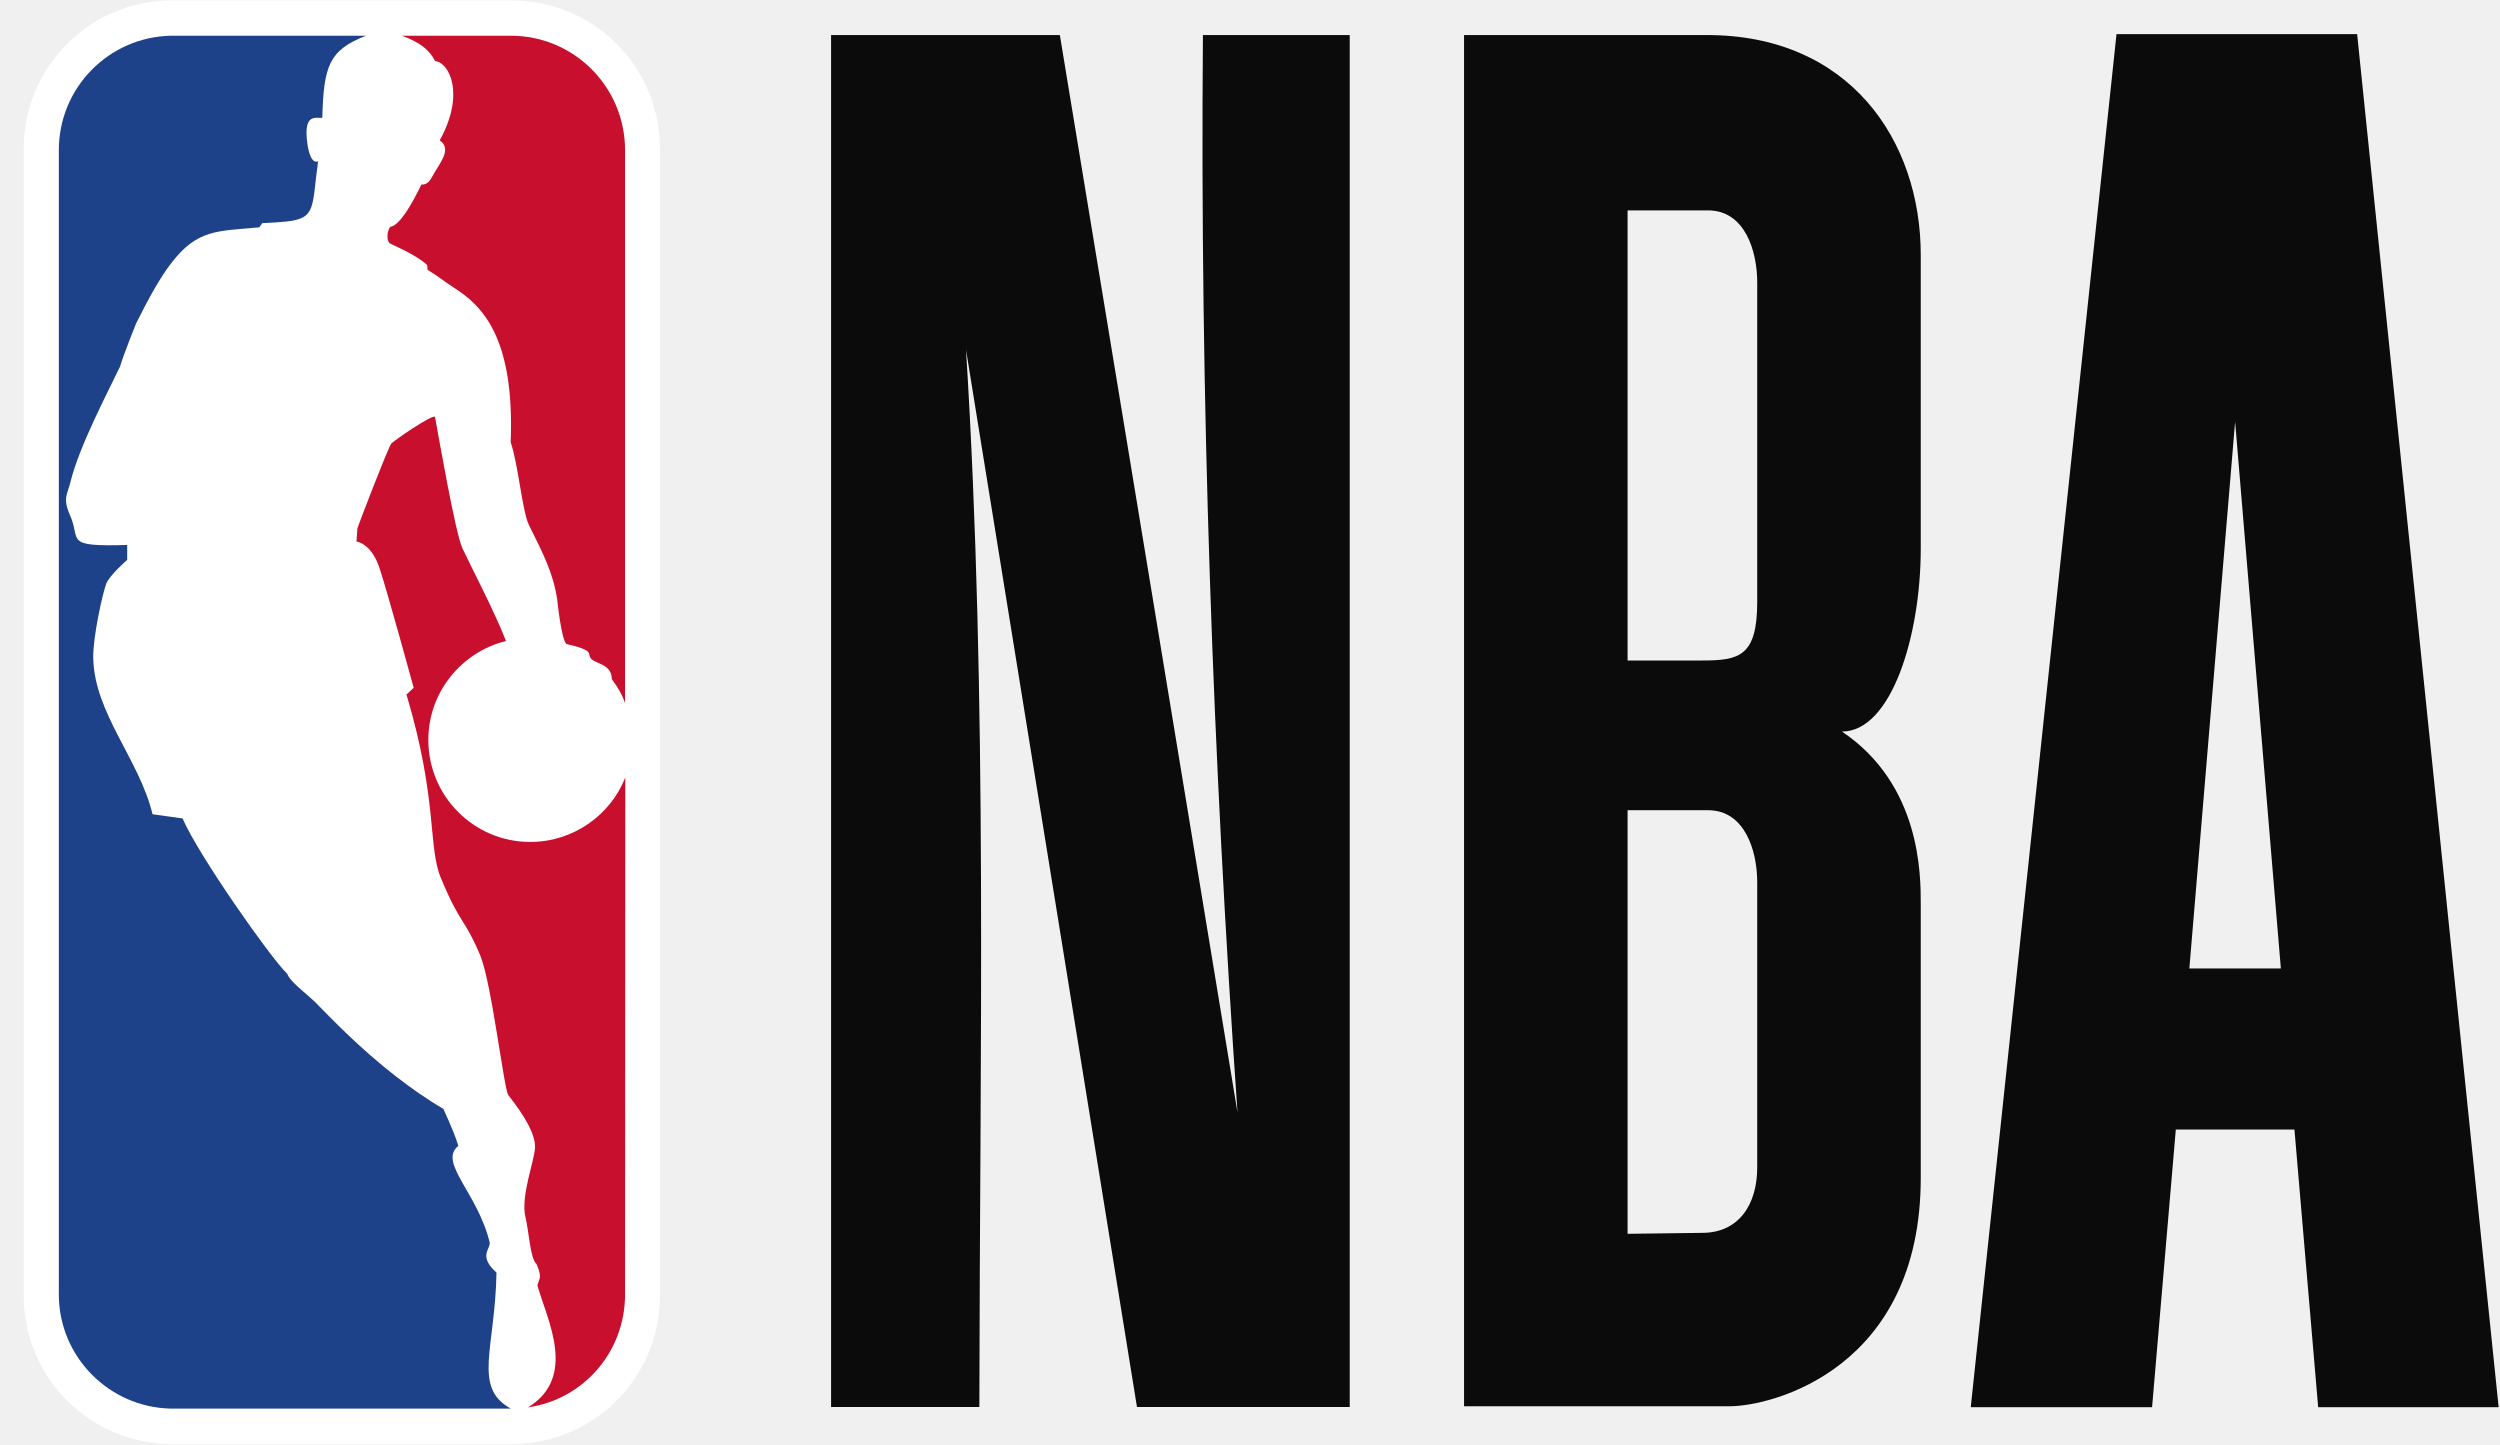
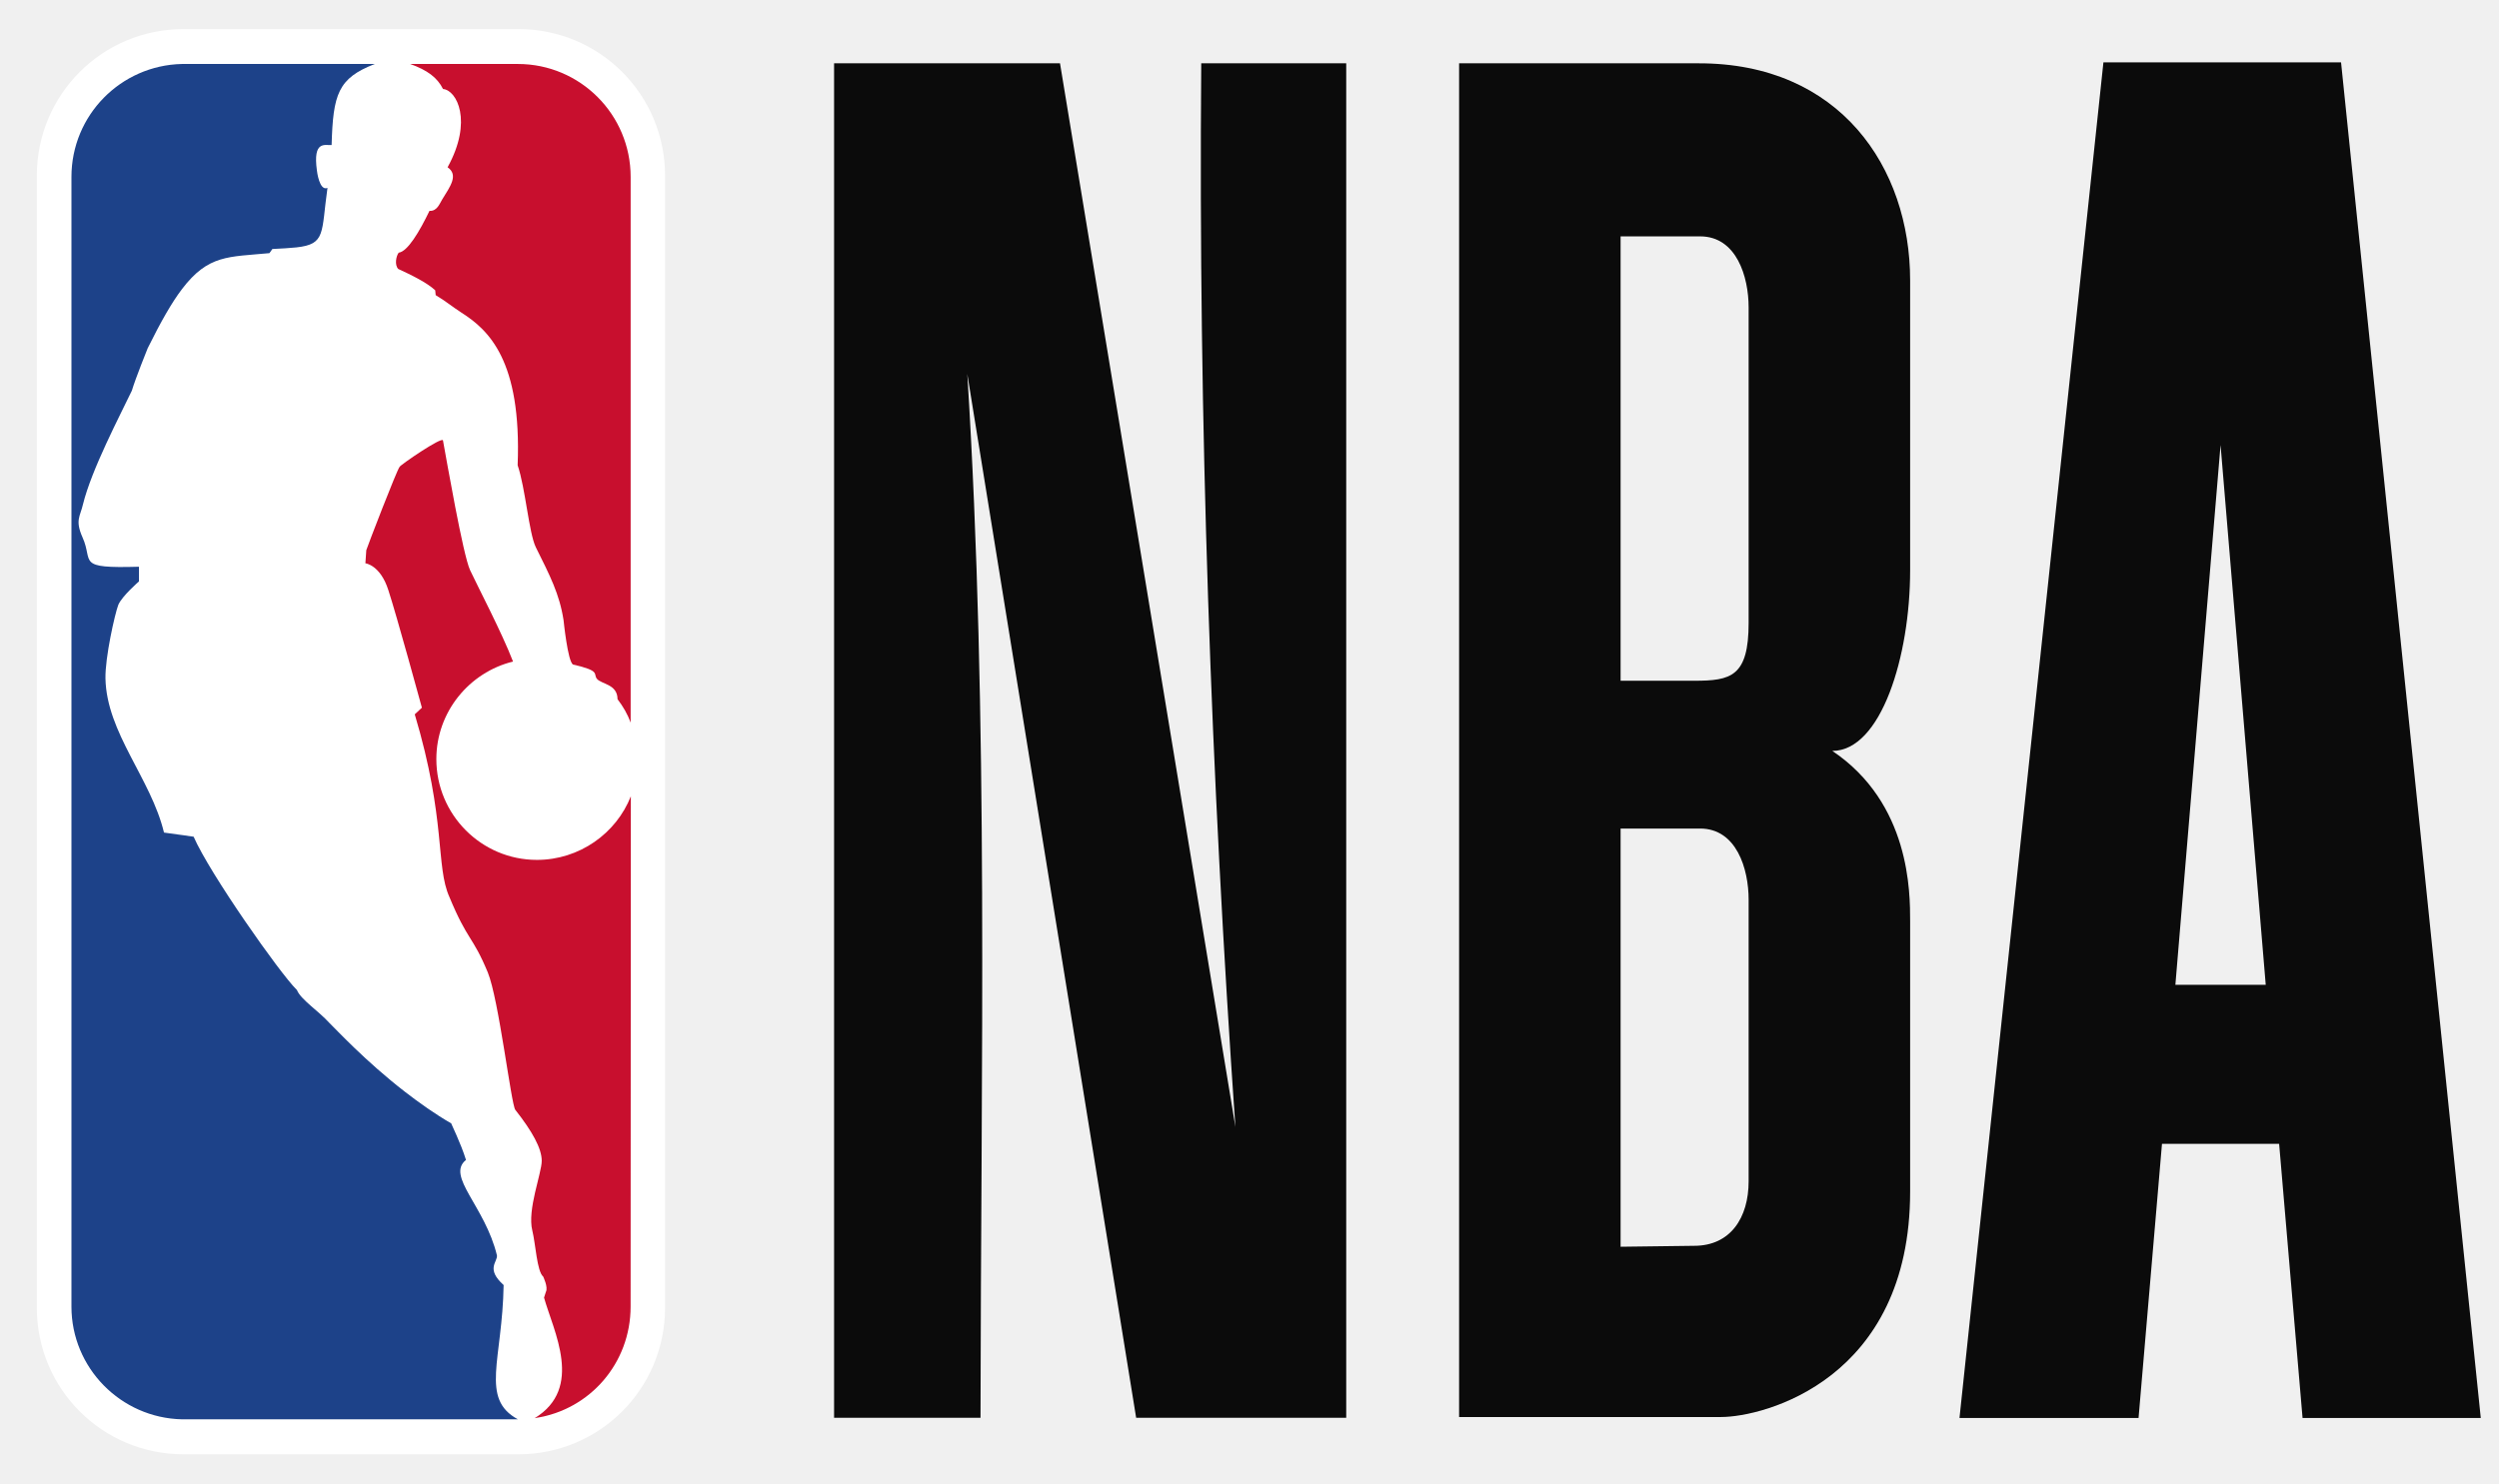
- <svg xmlns="http://www.w3.org/2000/svg" width="90" height="52" viewBox="0 0 90 52" fill="none">
+ <svg xmlns="http://www.w3.org/2000/svg" width="64" height="38" viewBox="0 0 64 38" fill="none">
  <g id="Logos 08">
    <g id="g3122">
      <g id="g3029">
-         <path id="rect2987" d="M6.203 0.014H18.411C21.374 0.014 23.759 2.4 23.759 5.362V46.637C23.759 49.6 21.374 51.986 18.411 51.986H6.203C3.24 51.986 0.854 49.6 0.854 46.637V5.362C0.854 2.4 3.24 0.014 6.203 0.014Z" fill="white" />
-         <path id="path2989" d="M15.378 9.54L15.395 9.716C15.764 9.934 15.956 10.11 16.333 10.352C17.321 10.98 18.535 12.094 18.384 15.919C18.668 16.756 18.794 18.389 19.045 18.908C19.556 19.938 19.907 20.607 20.058 21.57C20.058 21.57 20.209 23.077 20.401 23.186C21.422 23.42 21.13 23.52 21.272 23.705C21.431 23.905 22.025 23.897 22.025 24.45C22.235 24.726 22.394 25.002 22.502 25.303V5.405C22.502 3.128 20.661 1.286 18.392 1.286H14.466C15.094 1.512 15.454 1.78 15.663 2.199C16.165 2.241 16.76 3.371 15.83 5.053C16.24 5.338 15.922 5.757 15.629 6.234C15.537 6.384 15.445 6.661 15.169 6.644C14.8 7.406 14.373 8.126 14.047 8.168C13.955 8.285 13.888 8.611 14.03 8.762C14.508 8.98 15.085 9.264 15.378 9.54Z" fill="#C80F2E" />
-         <path id="path2991" d="M19.045 50.66L19.003 50.669C20.803 49.572 19.689 47.496 19.346 46.274L19.413 46.064C19.505 45.897 19.313 45.503 19.313 45.503C19.087 45.319 19.037 44.298 18.919 43.829C18.727 43.068 19.262 41.736 19.262 41.284C19.262 40.832 18.919 40.213 18.3 39.426C18.149 39.25 17.697 35.391 17.295 34.412C16.734 33.064 16.567 33.281 15.897 31.666C15.386 30.536 15.788 28.87 14.633 25.002L14.893 24.76C14.893 24.76 13.972 21.394 13.67 20.474C13.377 19.553 12.833 19.494 12.833 19.494L12.867 19.017C12.909 18.875 13.988 16.07 14.081 15.978C14.089 15.92 15.637 14.856 15.662 15.015C15.788 15.702 16.391 19.193 16.65 19.745C16.91 20.306 17.806 22.014 18.216 23.077C16.617 23.47 15.42 24.919 15.42 26.635C15.42 28.661 17.061 30.31 19.086 30.31C20.635 30.31 21.974 29.347 22.51 27.991L22.502 46.6C22.502 48.66 21.02 50.359 19.045 50.66Z" fill="#C80F2E" />
-         <path id="path2993" d="M13.177 1.286C11.837 1.805 11.653 2.383 11.603 4.241C11.377 4.267 10.908 4.049 11.067 5.179C11.067 5.179 11.151 5.932 11.452 5.807C11.218 7.448 11.404 7.858 10.314 7.975C10.079 8 9.795 8.017 9.443 8.034L9.334 8.184C7.844 8.327 7.106 8.231 6.145 9.499C5.776 9.984 5.383 10.671 4.897 11.65C4.897 11.65 4.454 12.747 4.32 13.199C3.893 14.094 2.846 16.078 2.537 17.351C2.436 17.786 2.244 17.92 2.52 18.548C2.93 19.452 2.252 19.686 4.579 19.619V20.155C4.579 20.155 3.96 20.691 3.826 21.009C3.7 21.335 3.34 22.934 3.357 23.696C3.399 25.68 5.015 27.338 5.492 29.313L6.572 29.464C7.158 30.812 9.719 34.445 10.314 35.031C10.322 35.039 10.33 35.048 10.339 35.056C10.473 35.399 11.134 35.826 11.519 36.253C11.754 36.479 12.834 37.651 14.273 38.765C14.802 39.173 15.37 39.577 15.964 39.92C15.947 39.911 16.316 40.648 16.5 41.251C15.763 41.845 17.195 42.934 17.63 44.733C17.655 44.976 17.211 45.219 17.873 45.813C17.831 48.534 17.002 49.957 18.392 50.71H6.145C3.918 50.66 2.118 48.835 2.118 46.6V5.405C2.118 3.153 3.918 1.337 6.145 1.286H13.177Z" fill="#1D4289" />
+         <path id="rect2987" d="M4.7 0.745H13.276C15.357 0.745 17.033 2.421 17.033 4.502V33.498C17.033 35.579 15.357 37.255 13.276 37.255H4.7C2.618 37.255 0.943 35.579 0.943 33.498V4.502C0.943 2.421 2.618 0.745 4.7 0.745Z" fill="white" />
+         <path id="path2989" d="M11.146 7.437L11.158 7.561C11.416 7.714 11.552 7.837 11.816 8.008C12.51 8.449 13.363 9.231 13.257 11.918C13.457 12.507 13.545 13.653 13.722 14.018C14.081 14.741 14.328 15.212 14.433 15.888C14.433 15.888 14.539 16.947 14.675 17.023C15.392 17.188 15.186 17.258 15.286 17.388C15.398 17.529 15.815 17.523 15.815 17.911C15.962 18.105 16.074 18.299 16.151 18.511V4.532C16.151 2.933 14.857 1.639 13.263 1.639H10.505C10.946 1.798 11.199 1.986 11.346 2.28C11.698 2.309 12.116 3.103 11.463 4.285C11.751 4.485 11.528 4.779 11.322 5.114C11.257 5.22 11.193 5.414 10.999 5.402C10.74 5.938 10.44 6.443 10.211 6.473C10.146 6.555 10.099 6.784 10.199 6.89C10.534 7.043 10.94 7.243 11.146 7.437Z" fill="#C80F2E" />
+         <path id="path2991" d="M13.722 36.324L13.692 36.33C14.957 35.559 14.174 34.101 13.933 33.242L13.98 33.095C14.045 32.977 13.91 32.701 13.91 32.701C13.751 32.572 13.716 31.855 13.633 31.525C13.498 30.99 13.874 30.055 13.874 29.737C13.874 29.42 13.633 28.985 13.198 28.432C13.092 28.308 12.775 25.597 12.492 24.909C12.098 23.962 11.981 24.115 11.51 22.98C11.152 22.186 11.434 21.016 10.622 18.299L10.805 18.129C10.805 18.129 10.158 15.764 9.946 15.118C9.74 14.471 9.358 14.43 9.358 14.43L9.381 14.094C9.411 13.994 10.169 12.024 10.234 11.96C10.24 11.918 11.328 11.172 11.345 11.283C11.434 11.765 11.857 14.218 12.039 14.606C12.222 15 12.851 16.2 13.139 16.947C12.016 17.223 11.175 18.24 11.175 19.446C11.175 20.869 12.328 22.028 13.751 22.028C14.838 22.028 15.78 21.351 16.156 20.399L16.15 33.472C16.15 34.918 15.109 36.112 13.722 36.324Z" fill="#C80F2E" />
+         <path id="path2993" d="M9.599 1.639C8.658 2.003 8.529 2.409 8.493 3.715C8.335 3.732 8.005 3.579 8.117 4.373C8.117 4.373 8.176 4.903 8.387 4.814C8.223 5.967 8.354 6.256 7.588 6.338C7.423 6.355 7.223 6.367 6.976 6.379L6.9 6.485C5.853 6.585 5.334 6.518 4.659 7.408C4.4 7.749 4.124 8.231 3.783 8.919C3.783 8.919 3.471 9.69 3.377 10.007C3.077 10.636 2.342 12.03 2.124 12.924C2.054 13.23 1.918 13.324 2.113 13.765C2.401 14.4 1.924 14.565 3.559 14.518V14.894C3.559 14.894 3.124 15.271 3.03 15.494C2.942 15.723 2.689 16.847 2.701 17.382C2.73 18.776 3.865 19.94 4.2 21.328L4.959 21.434C5.371 22.381 7.17 24.933 7.588 25.344C7.594 25.35 7.599 25.356 7.605 25.362C7.699 25.603 8.164 25.903 8.434 26.203C8.599 26.362 9.358 27.185 10.369 27.967C10.741 28.255 11.14 28.538 11.557 28.779C11.546 28.773 11.804 29.291 11.934 29.714C11.416 30.131 12.422 30.896 12.727 32.16C12.745 32.331 12.433 32.502 12.898 32.919C12.869 34.83 12.287 35.83 13.263 36.359H4.659C3.095 36.324 1.83 35.042 1.83 33.472V4.532C1.83 2.95 3.095 1.674 4.659 1.639H9.599Z" fill="#1D4289" />
      </g>
      <g id="g3102">
-         <path id="rect3035" fill-rule="evenodd" clip-rule="evenodd" d="M29.919 1.263V50.653H35.257C35.271 37.934 35.56 25.163 34.777 12.593L40.931 50.653H48.59V1.263H43.305C43.197 14.358 43.662 27.271 44.55 40.048L38.155 1.263H29.919Z" fill="#0B0B0B" />
-         <path id="rect3043" fill-rule="evenodd" clip-rule="evenodd" d="M76.194 1.229L70.947 50.66H77.475L78.329 40.664H82.6L83.454 50.66H89.951L84.857 1.229H76.194ZM80.464 15.181L82.111 34.865H78.817L80.464 15.181Z" fill="#0B0B0B" />
-         <path id="path3059" d="M52.706 1.262V50.626H62.254C63.819 50.626 69.147 49.258 69.147 42.404V32.545C69.147 31.506 69.156 28.25 66.311 26.336C68.089 26.336 69.147 22.887 69.147 19.752V9.177C69.147 5.056 66.583 1.251 61.43 1.262H52.706ZM58.593 7.574H61.491C62.818 7.574 63.26 9.039 63.26 10.166V21.663C63.26 23.629 62.614 23.778 61.277 23.778H58.593V7.574ZM58.593 29.168H61.491C62.818 29.168 63.26 30.633 63.26 31.761V42.029C63.26 43.367 62.593 44.383 61.277 44.383L58.593 44.417V29.168Z" fill="#0B0B0B" />
+         <path id="rect3035" fill-rule="evenodd" clip-rule="evenodd" d="M21.361 1.622V36.319H25.111C25.121 27.384 25.323 18.412 24.773 9.581L29.097 36.319H34.477V1.622H30.764C30.689 10.822 31.015 19.893 31.639 28.869L27.147 1.622H21.361Z" fill="#0B0B0B" />
+         <path id="rect3043" fill-rule="evenodd" clip-rule="evenodd" d="M53.869 1.598L50.183 36.324H54.769L55.369 29.302H58.369L58.969 36.324H63.533L59.955 1.598H53.869ZM56.869 11.4L58.026 25.228H55.712L56.869 11.4Z" fill="#0B0B0B" />
+         <path id="path3059" d="M37.368 1.622V36.3H44.076C45.175 36.3 48.919 35.339 48.919 30.524V23.598C48.919 22.868 48.925 20.58 46.926 19.236C48.175 19.236 48.919 16.813 48.919 14.611V7.182C48.919 4.287 47.117 1.614 43.497 1.622H37.368ZM41.504 6.055H43.54C44.472 6.055 44.783 7.085 44.783 7.877V15.953C44.783 17.334 44.329 17.439 43.39 17.439H41.504V6.055ZM41.504 21.225H43.54C44.472 21.225 44.783 22.255 44.783 23.047V30.26C44.783 31.2 44.314 31.914 43.39 31.914L41.504 31.938V21.225Z" fill="#0B0B0B" />
      </g>
    </g>
  </g>
</svg>
